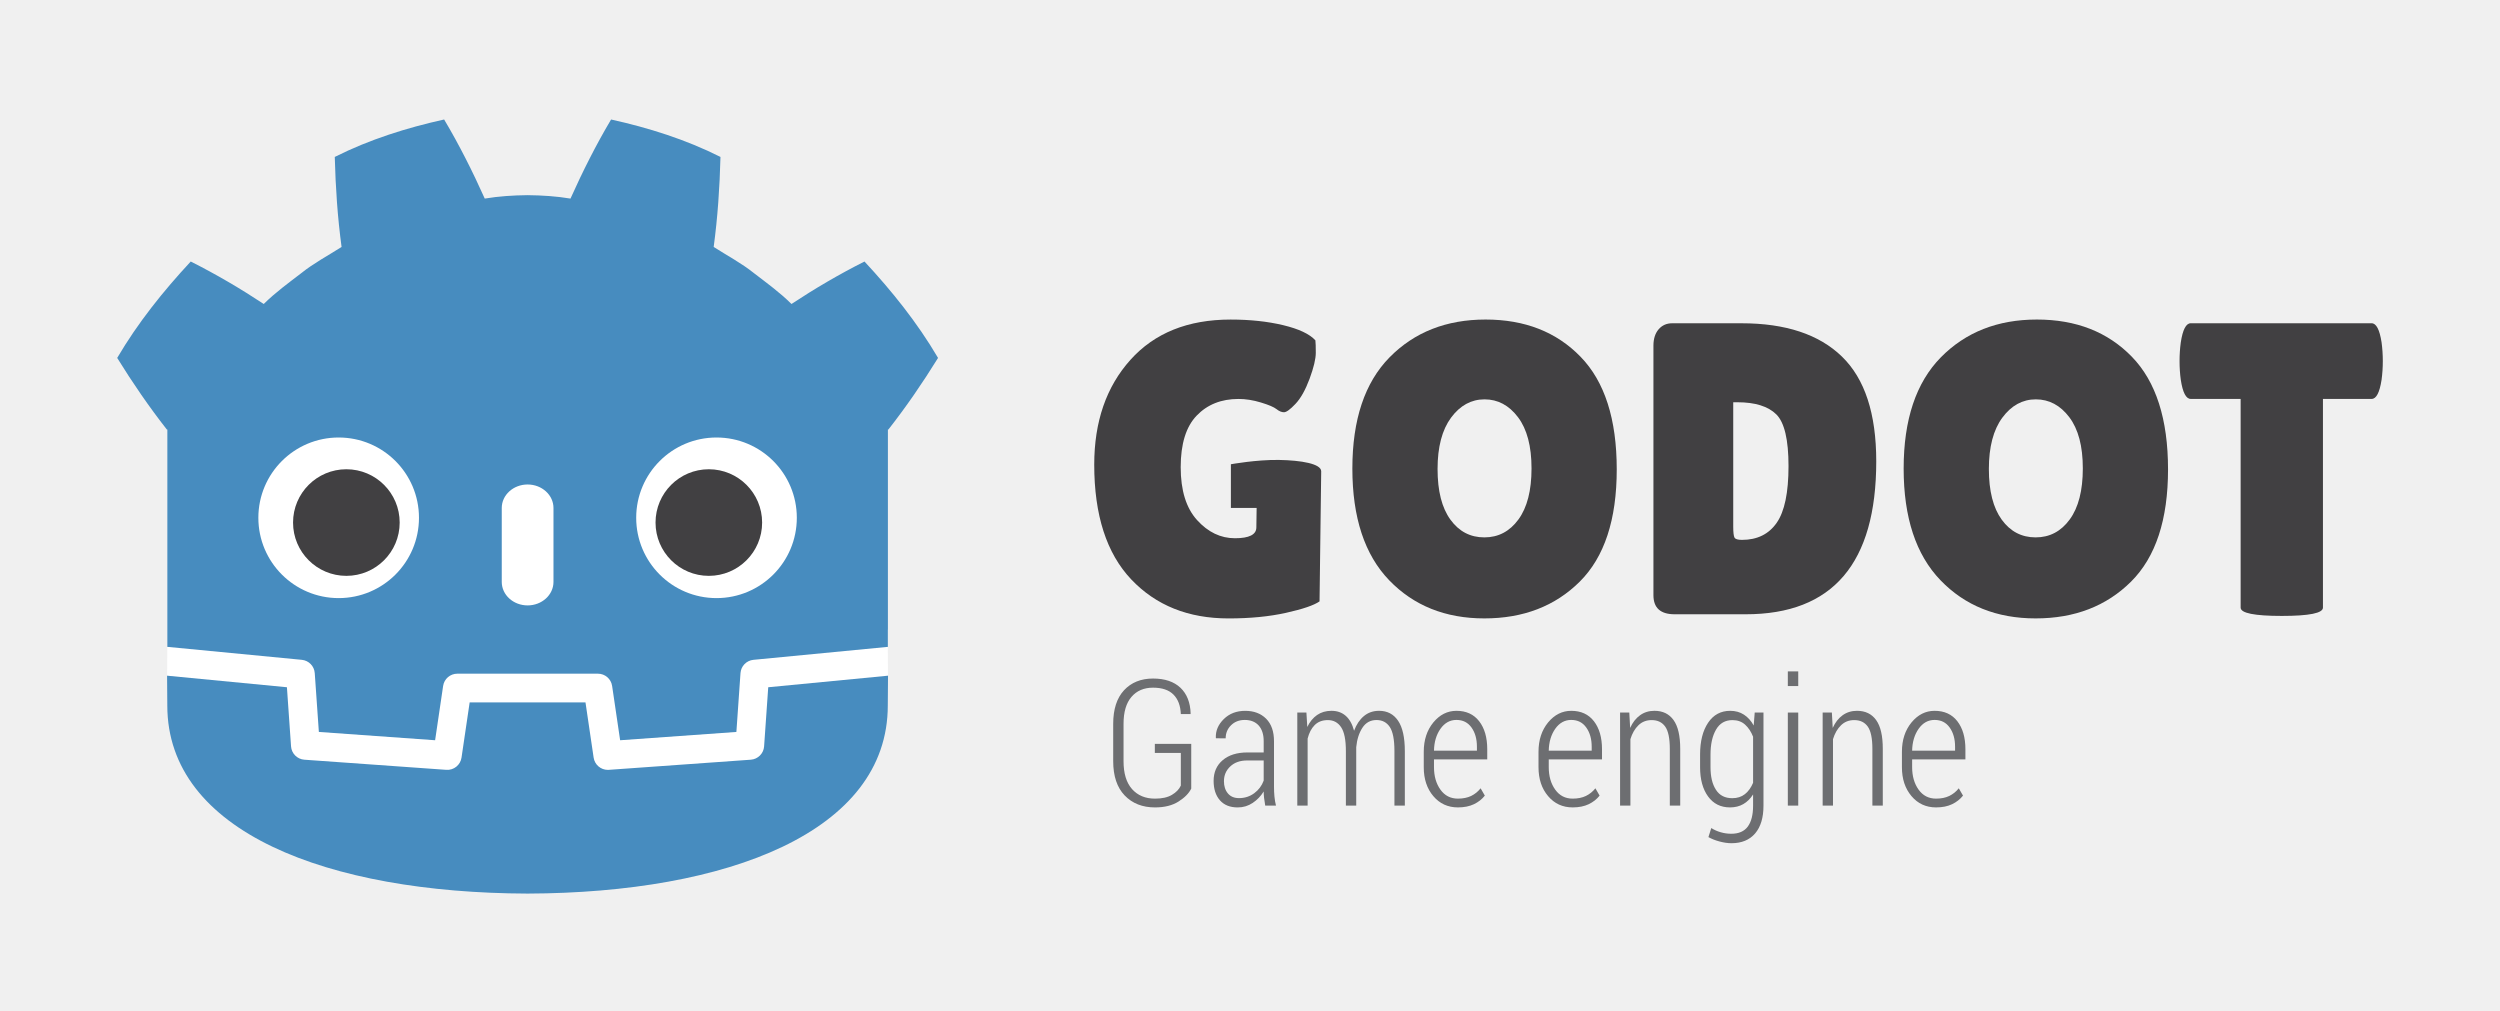
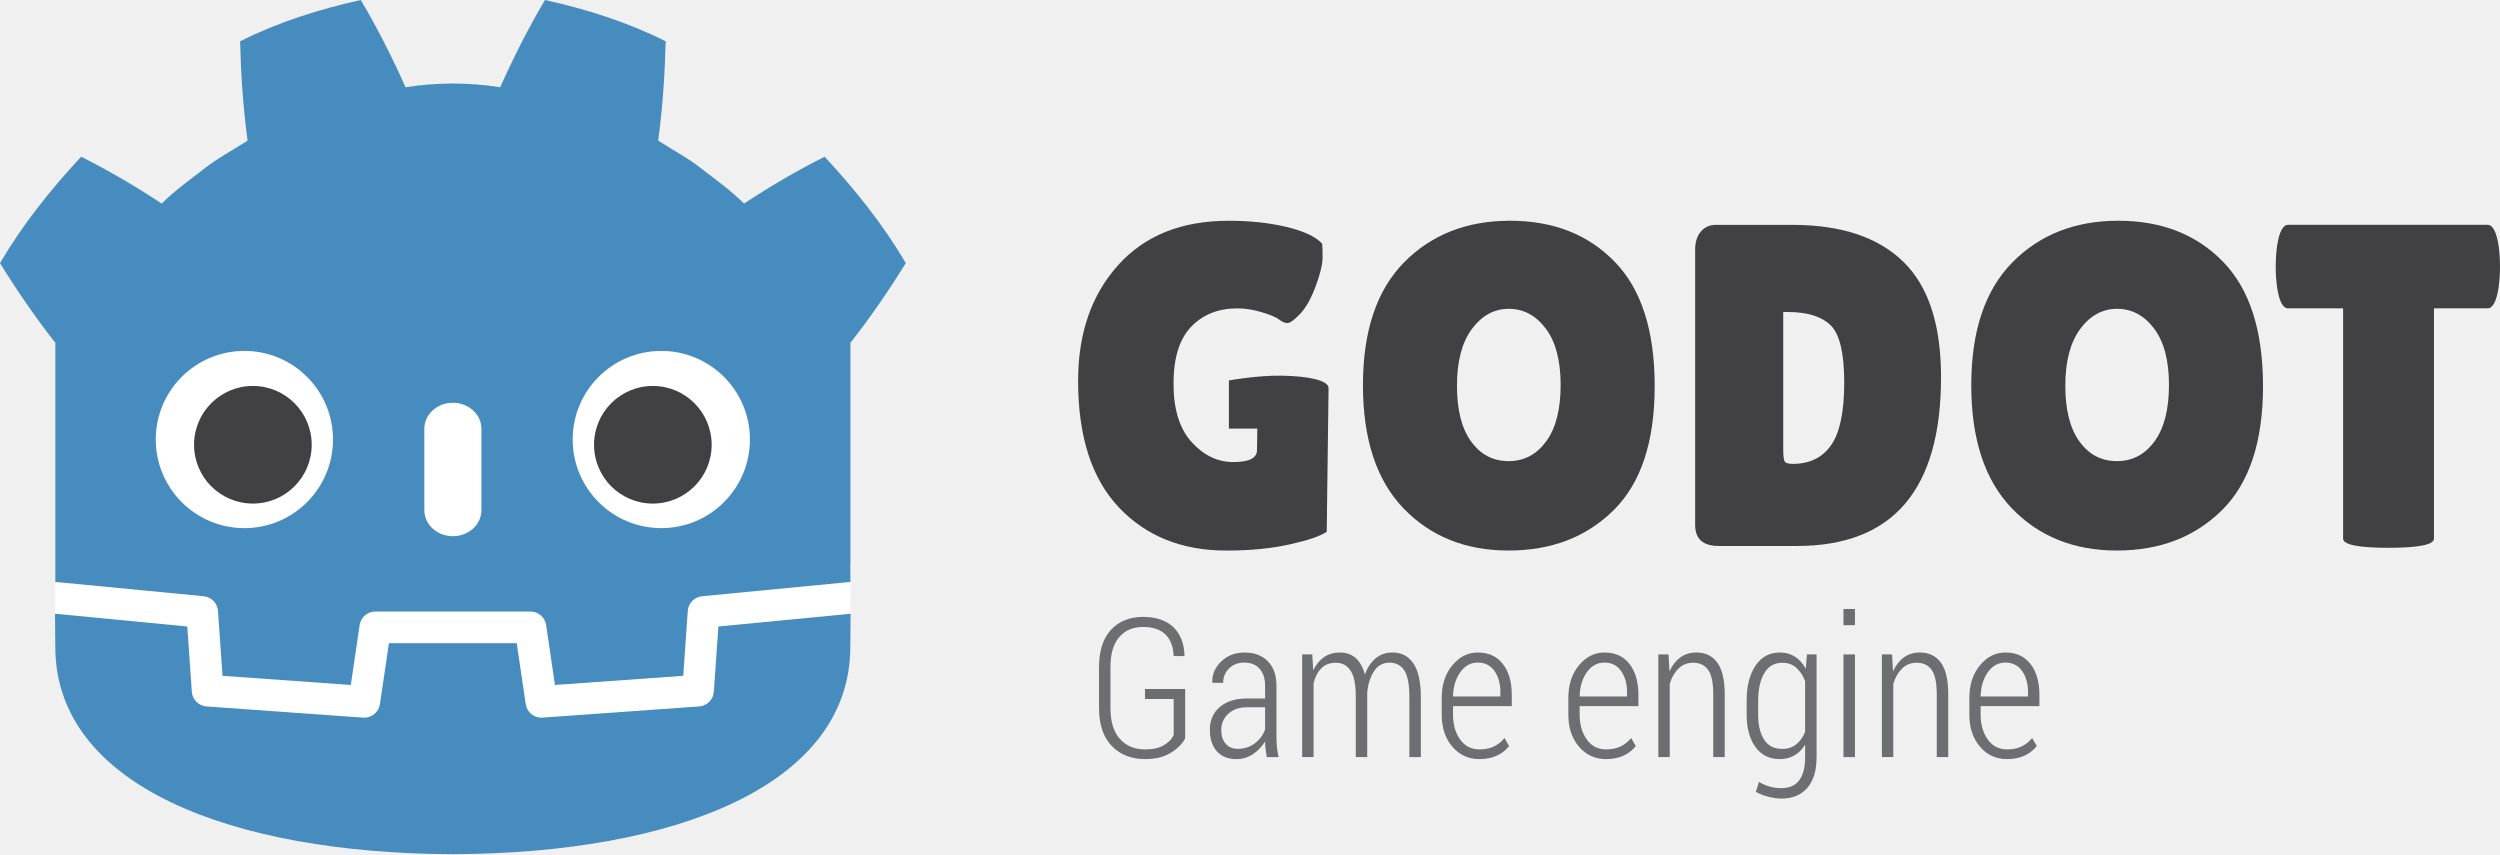
- <svg xmlns="http://www.w3.org/2000/svg" width="1024" height="414" version="1.1" viewBox="0 0 960 388.12" xml:space="preserve">
-   <defs>
+ <svg xmlns="http://www.w3.org/2000/svg" id="svg107" xml:space="preserve" viewBox="0 0 869.995 297.249" version="1.1" height="317.07" width="927.995">
+   <defs id="defs7">
    <clipPath id="clipPath16">
-       <path d="M 0,595.276 H 841.89 V 0 H 0 Z" />
+       <path id="path4" d="M 0,595.276 H 841.89 V 0 H 0 Z" />
    </clipPath>
  </defs>
-   <g transform="matrix(1.25 0 0 -1.25 -94.25 597.5)">
-     <g clip-path="url(#clipPath16)">
-       <g stroke-width=".884">
-         <g transform="matrix(1.1311 0 0 1.1311 531.45 355.32)">
-           <path d="m0 0c-3.611 0-6.636-1.659-9.09-4.967-2.441-3.311-3.668-7.958-3.668-13.938 0-5.993 1.166-10.581 3.503-13.778 2.333-3.207 5.398-4.804 9.2-4.804 3.8 0 6.887 1.617 9.258 4.862 2.371 3.233 3.559 7.861 3.559 13.886 0 6.02-1.227 10.654-3.673 13.89-2.443 3.232-5.473 4.849-9.089 4.849m-0.055-59.493c-10.573 0-19.195 3.46-25.859 10.379-6.655 6.925-9.984 17.03-9.984 30.314 0 13.292 3.367 23.356 10.101 30.209 6.736 6.844 15.431 10.269 26.082 10.269 10.649 0 19.251-3.363 25.794-10.109 6.555-6.733 9.827-16.94 9.827-30.591 0-13.661-3.348-23.822-10.05-30.49-6.702-6.654-15.333-9.981-25.911-9.981" fill="#414042" />
+   <g id="g105" transform="matrix(1.25,0,0,-1.25,-139.2541,551.6153)">
+     <g id="g103" clip-path="url(#clipPath16)">
+       <g id="g57" stroke-width="0.884">
+         <g id="g11" transform="matrix(1.1311,0,0,1.1311,531.45,355.32)">
+           <path id="path9" fill="#414042" d="m 0,0 c -3.611,0 -6.636,-1.659 -9.09,-4.967 -2.441,-3.311 -3.668,-7.958 -3.668,-13.938 0,-5.993 1.166,-10.581 3.503,-13.778 2.333,-3.207 5.398,-4.804 9.2,-4.804 3.8,0 6.887,1.617 9.258,4.862 2.371,3.233 3.559,7.861 3.559,13.886 0,6.02 -1.227,10.654 -3.673,13.89 C 6.646,-1.617 3.616,0 0,0 m -0.055,-59.493 c -10.573,0 -19.195,3.46 -25.859,10.379 -6.655,6.925 -9.984,17.03 -9.984,30.314 0,13.292 3.367,23.356 10.101,30.209 6.736,6.844 15.431,10.269 26.082,10.269 10.649,0 19.251,-3.363 25.794,-10.109 6.555,-6.733 9.827,-16.94 9.827,-30.591 0,-13.661 -3.348,-23.822 -10.05,-30.49 -6.702,-6.654 -15.333,-9.981 -25.911,-9.981" />
        </g>
-         <g transform="matrix(1.1311 0 0 1.1311 607.85 354.43)">
-           <path d="m0 0v-33.768c0-1.577 0.116-2.571 0.342-2.988 0.224-0.415 0.903-0.623 2.029-0.623 4.144 0 7.283 1.548 9.429 4.634 2.151 3.083 3.215 8.216 3.215 15.405 0 7.192-1.113 11.878-3.325 14.055-2.223 2.183-5.744 3.285-10.561 3.285zm-21.675-52.392v67.735c0 1.883 0.468 3.369 1.413 4.471 0.939 1.085 2.161 1.636 3.671 1.636h18.854c11.965 0 21.053-3.018 27.257-9.04 6.215-6.02 9.322-15.499 9.322-28.447 0-27.7-11.821-41.547-35.456-41.547h-19.302c-3.836 0-5.759 1.727-5.759 5.192" fill="#414042" />
+         <g id="g15" transform="matrix(1.1311,0,0,1.1311,607.85,354.43)">
+           <path id="path13" fill="#414042" d="m 0,0 v -33.768 c 0,-1.577 0.116,-2.571 0.342,-2.988 0.224,-0.415 0.903,-0.623 2.029,-0.623 4.144,0 7.283,1.548 9.429,4.634 2.151,3.083 3.215,8.216 3.215,15.405 0,7.192 -1.113,11.878 -3.325,14.055 C 9.467,-1.102 5.946,0 1.129,0 Z m -21.675,-52.392 v 67.735 c 0,1.883 0.468,3.369 1.413,4.471 0.939,1.085 2.161,1.636 3.671,1.636 H 2.263 c 11.965,0 21.053,-3.018 27.257,-9.04 6.215,-6.02 9.322,-15.499 9.322,-28.447 0,-27.7 -11.821,-41.547 -35.456,-41.547 h -19.302 c -3.836,0 -5.759,1.727 -5.759,5.192" />
        </g>
-         <g transform="matrix(1.1311 0 0 1.1311 700.81 355.32)">
-           <path d="m0 0c-3.612 0-6.645-1.659-9.095-4.967-2.44-3.311-3.662-7.958-3.662-13.938 0-5.993 1.169-10.581 3.499-13.778 2.33-3.207 5.398-4.804 9.2-4.804 3.801 0 6.89 1.617 9.258 4.862 2.372 3.233 3.56 7.861 3.56 13.886 0 6.02-1.225 10.654-3.671 13.89-2.447 3.232-5.473 4.849-9.089 4.849m-0.058-59.493c-10.577 0-19.193 3.46-25.851 10.379-6.663 6.925-9.993 17.03-9.993 30.314 0 13.292 3.367 23.356 10.1 30.209 6.741 6.844 15.431 10.269 26.086 10.269 10.651 0 19.246-3.363 25.797-10.109 6.55-6.733 9.822-16.94 9.822-30.591 0-13.661-3.349-23.822-10.05-30.49-6.699-6.654-15.338-9.981-25.911-9.981" fill="#414042" />
+         <g id="g19" transform="matrix(1.1311,0,0,1.1311,700.81,355.32)">
+           <path id="path17" fill="#414042" d="m 0,0 c -3.612,0 -6.645,-1.659 -9.095,-4.967 -2.44,-3.311 -3.662,-7.958 -3.662,-13.938 0,-5.993 1.169,-10.581 3.499,-13.778 2.33,-3.207 5.398,-4.804 9.2,-4.804 3.801,0 6.89,1.617 9.258,4.862 2.372,3.233 3.56,7.861 3.56,13.886 0,6.02 -1.225,10.654 -3.671,13.89 C 6.642,-1.617 3.616,0 0,0 m -0.058,-59.493 c -10.577,0 -19.193,3.46 -25.851,10.379 -6.663,6.925 -9.993,17.03 -9.993,30.314 0,13.292 3.367,23.356 10.1,30.209 6.741,6.844 15.431,10.269 26.086,10.269 10.651,0 19.246,-3.363 25.797,-10.109 6.55,-6.733 9.822,-16.94 9.822,-30.591 0,-13.661 -3.349,-23.822 -10.05,-30.49 -6.699,-6.654 -15.338,-9.981 -25.911,-9.981" />
        </g>
-         <g transform="matrix(1.1311 0 0 1.1311 789.01 291.34)">
-           <path d="m0 0c0-1.496-3.721-2.255-11.176-2.255-7.448 0-11.18 0.759-11.18 2.255v56.681h-13.545c-1.281 0-2.185 1.727-2.71 5.198-0.226 1.652-0.334 3.343-0.334 5.077 0 1.724 0.108 3.422 0.334 5.077 0.525 3.462 1.429 5.202 2.71 5.202h49.112c1.279 0 2.179-1.74 2.712-5.202 0.221-1.655 0.335-3.353 0.335-5.077 0-1.734-0.114-3.425-0.335-5.077-0.533-3.471-1.433-5.198-2.712-5.198h-13.211z" fill="#414042" />
+         <g id="g23" transform="matrix(1.1311,0,0,1.1311,789.01,291.34)">
+           <path id="path21" fill="#414042" d="m 0,0 c 0,-1.496 -3.721,-2.255 -11.176,-2.255 -7.448,0 -11.18,0.759 -11.18,2.255 v 56.681 h -13.545 c -1.281,0 -2.185,1.727 -2.71,5.198 -0.226,1.652 -0.334,3.343 -0.334,5.077 0,1.724 0.108,3.422 0.334,5.077 0.525,3.462 1.429,5.202 2.71,5.202 h 49.112 c 1.279,0 2.179,-1.74 2.712,-5.202 0.221,-1.655 0.335,-3.353 0.335,-5.077 0,-1.734 -0.114,-3.425 -0.335,-5.077 C 15.39,58.408 14.49,56.681 13.211,56.681 H 0 Z" />
        </g>
-         <g transform="matrix(1.1311 0 0 1.1311 468.27 336.71)">
-           <path d="m0 0c-6.078 0.094-13.034-1.173-13.034-1.173v-11.863h6.995l-0.078-5.288c0-1.959-1.942-2.943-5.815-2.943-3.878 0-7.303 1.642-10.274 4.917-2.978 3.279-4.459 8.072-4.459 14.388 0 6.329 1.447 10.995 4.345 14.006 2.892 3.008 6.683 4.517 11.346 4.517 1.959 0 3.987-0.316 6.096-0.961 2.11-0.639 3.519-1.238 4.238-1.799 0.713-0.577 1.391-0.85 2.032-0.85 0.638 0 1.671 0.746 3.1 2.255 1.431 1.505 2.713 3.786 3.844 6.827 1.126 3.057 1.69 5.4 1.69 7.062 0 1.649-0.036 2.786-0.109 3.386-1.581 1.73-4.499 3.102-8.755 4.122-4.248 1.017-9.011 1.522-14.28 1.522-11.594 0-20.66-3.65-27.207-10.95-6.552-7.303-9.822-16.783-9.822-28.452 0-13.701 3.347-24.087 10.041-31.162 6.706-7.074 15.51-10.607 26.425-10.607 5.87 0 11.08 0.505 15.632 1.522 4.557 1.013 7.586 2.053 9.093 3.105l0.452 35.33c0 2.053-5.418 2.985-11.496 3.089" fill="#414042" />
+         <g id="g27" transform="matrix(1.1311,0,0,1.1311,468.27,336.71)">
+           <path id="path25" fill="#414042" d="m 0,0 c -6.078,0.094 -13.034,-1.173 -13.034,-1.173 v -11.863 h 6.995 l -0.078,-5.288 c 0,-1.959 -1.942,-2.943 -5.815,-2.943 -3.878,0 -7.303,1.642 -10.274,4.917 -2.978,3.279 -4.459,8.072 -4.459,14.388 0,6.329 1.447,10.995 4.345,14.006 2.892,3.008 6.683,4.517 11.346,4.517 1.959,0 3.987,-0.316 6.096,-0.961 2.11,-0.639 3.519,-1.238 4.238,-1.799 0.713,-0.577 1.391,-0.85 2.032,-0.85 0.638,0 1.671,0.746 3.1,2.255 1.431,1.505 2.713,3.786 3.844,6.827 1.126,3.057 1.69,5.4 1.69,7.062 0,1.649 -0.036,2.786 -0.109,3.386 -1.581,1.73 -4.499,3.102 -8.755,4.122 -4.248,1.017 -9.011,1.522 -14.28,1.522 -11.594,0 -20.66,-3.65 -27.207,-10.95 -6.552,-7.303 -9.822,-16.783 -9.822,-28.452 0,-13.701 3.347,-24.087 10.041,-31.162 6.706,-7.074 15.51,-10.607 26.425,-10.607 5.87,0 11.08,0.505 15.632,1.522 4.557,1.013 7.586,2.053 9.093,3.105 l 0.452,35.33 C 11.496,-1.036 6.078,-0.104 0,0" />
        </g>
-         <g transform="matrix(1.1311 0 0 1.1311 441.35 235.75)">
-           <path d="m0 0c-0.624-1.28-1.771-2.454-3.449-3.516-1.676-1.069-3.805-1.6-6.391-1.6-3.412 0-6.156 1.075-8.24 3.249-2.076 2.157-3.116 5.266-3.116 9.323v10.116c0 3.969 0.98 7.013 2.946 9.138 1.962 2.108 4.59 3.177 7.872 3.177 3.208 0 5.695-0.844 7.455-2.513 1.755-1.675 2.677-4.015 2.757-7.003l-0.044-0.133h-2.619c-0.094 2.29-0.759 4.057-2.01 5.305-1.244 1.238-3.095 1.864-5.539 1.864-2.473 0-4.432-0.837-5.866-2.516-1.43-1.675-2.143-4.103-2.143-7.293v-10.174c0-3.308 0.771-5.83 2.311-7.567 1.54-1.724 3.616-2.588 6.236-2.588 1.913 0 3.451 0.339 4.602 1.033 1.155 0.684 1.956 1.519 2.409 2.51v8.861h-7.06v2.463h9.889z" fill="#6d6e71" />
+         <g id="g31" transform="matrix(1.1311,0,0,1.1311,441.35,235.75)">
+           <path id="path29" fill="#6d6e71" d="m 0,0 c -0.624,-1.28 -1.771,-2.454 -3.449,-3.516 -1.676,-1.069 -3.805,-1.6 -6.391,-1.6 -3.412,0 -6.156,1.075 -8.24,3.249 -2.076,2.157 -3.116,5.266 -3.116,9.323 v 10.116 c 0,3.969 0.98,7.013 2.946,9.138 1.962,2.108 4.59,3.177 7.872,3.177 3.208,0 5.695,-0.844 7.455,-2.513 1.755,-1.675 2.677,-4.015 2.757,-7.003 L -0.21,20.238 h -2.619 c -0.094,2.29 -0.759,4.057 -2.01,5.305 -1.244,1.238 -3.095,1.864 -5.539,1.864 -2.473,0 -4.432,-0.837 -5.866,-2.516 -1.43,-1.675 -2.143,-4.103 -2.143,-7.293 V 7.424 c 0,-3.308 0.771,-5.83 2.311,-7.567 1.54,-1.724 3.616,-2.588 6.236,-2.588 1.913,0 3.451,0.339 4.602,1.033 1.155,0.684 1.956,1.519 2.409,2.51 v 8.861 h -7.06 v 2.463 H 0 Z" />
        </g>
-         <g transform="matrix(1.1311 0 0 1.1311 456.02 232.82)">
-           <path d="m0 0c1.553 0 2.936 0.44 4.144 1.336 1.21 0.9 2.058 2.037 2.561 3.422v5.468h-4.492c-1.91 0-3.44-0.541-4.585-1.623-1.148-1.075-1.716-2.418-1.716-4.015 0-1.349 0.355-2.457 1.074-3.311 0.718-0.857 1.722-1.277 3.014-1.277m7.124-2.04c-0.14 0.876-0.249 1.587-0.318 2.144-0.067 0.567-0.101 1.131-0.101 1.704-0.767-1.254-1.757-2.294-2.98-3.109-1.221-0.821-2.579-1.228-4.075-1.228-2.092 0-3.701 0.648-4.84 1.946-1.132 1.303-1.704 3.059-1.704 5.276 0 2.343 0.823 4.223 2.473 5.618 1.649 1.395 3.89 2.092 6.709 2.092h4.417v3.106c0 1.786-0.456 3.193-1.351 4.21-0.914 1.004-2.17 1.512-3.791 1.512-1.508 0-2.752-0.479-3.728-1.45-0.973-0.965-1.456-2.144-1.456-3.549l-2.623 0.023-0.046 0.137c-0.074 1.906 0.647 3.591 2.168 5.084 1.515 1.489 3.459 2.229 5.825 2.229 2.338 0 4.22-0.711 5.657-2.128 1.429-1.431 2.146-3.471 2.146-6.124v-12.396c0-0.903 0.042-1.78 0.121-2.617 0.081-0.848 0.212-1.665 0.417-2.48z" fill="#6d6e71" />
+         <g id="g35" transform="matrix(1.1311,0,0,1.1311,456.02,232.82)">
+           <path id="path33" fill="#6d6e71" d="m 0,0 c 1.553,0 2.936,0.44 4.144,1.336 1.21,0.9 2.058,2.037 2.561,3.422 v 5.468 H 2.213 c -1.91,0 -3.44,-0.541 -4.585,-1.623 C -3.52,7.528 -4.088,6.185 -4.088,4.588 -4.088,3.239 -3.733,2.131 -3.014,1.277 -2.296,0.42 -1.292,0 0,0 M 7.124,-2.04 C 6.984,-1.164 6.875,-0.453 6.806,0.104 6.739,0.671 6.705,1.235 6.705,1.808 5.938,0.554 4.948,-0.486 3.725,-1.301 2.504,-2.122 1.146,-2.529 -0.35,-2.529 c -2.092,0 -3.701,0.648 -4.84,1.946 -1.132,1.303 -1.704,3.059 -1.704,5.276 0,2.343 0.823,4.223 2.473,5.618 1.649,1.395 3.89,2.092 6.709,2.092 h 4.417 v 3.106 c 0,1.786 -0.456,3.193 -1.351,4.21 -0.914,1.004 -2.17,1.512 -3.791,1.512 -1.508,0 -2.752,-0.479 -3.728,-1.45 -0.973,-0.965 -1.456,-2.144 -1.456,-3.549 l -2.623,0.023 -0.046,0.137 c -0.074,1.906 0.647,3.591 2.168,5.084 1.515,1.489 3.459,2.229 5.825,2.229 2.338,0 4.22,-0.711 5.657,-2.128 1.429,-1.431 2.146,-3.471 2.146,-6.124 V 3.057 c 0,-0.903 0.042,-1.78 0.121,-2.617 0.081,-0.848 0.212,-1.665 0.417,-2.48 z" />
        </g>
-         <g transform="matrix(1.1311 0 0 1.1311 476.73 259.11)">
-           <path d="m0 0 0.24-3.923c0.664 1.404 1.554 2.486 2.657 3.255 1.107 0.759 2.41 1.138 3.906 1.138 1.527 0 2.814-0.444 3.852-1.343 1.039-0.896 1.805-2.252 2.292-4.074 0.623 1.682 1.505 3.011 2.65 3.973 1.145 0.964 2.534 1.444 4.143 1.444 2.217 0 3.937-0.897 5.156-2.692 1.224-1.799 1.834-4.559 1.834-8.288v-14.765h-2.823v14.814c0 3.1-0.429 5.283-1.263 6.538-0.839 1.257-2.042 1.89-3.598 1.89-1.637 0-2.915-0.691-3.834-2.096-0.914-1.405-1.478-3.161-1.683-5.282v-15.864h-2.809v14.798c0 3.027-0.424 5.194-1.292 6.488-0.864 1.294-2.066 1.936-3.609 1.936-1.475 0-2.668-0.45-3.562-1.342-0.9-0.897-1.54-2.125-1.928-3.683v-18.197h-2.806v25.275z" fill="#6d6e71" />
+         <g id="g39" transform="matrix(1.1311,0,0,1.1311,476.73,259.11)">
+           <path id="path37" fill="#6d6e71" d="m 0,0 0.24,-3.923 c 0.664,1.404 1.554,2.486 2.657,3.255 1.107,0.759 2.41,1.138 3.906,1.138 1.527,0 2.814,-0.444 3.852,-1.343 1.039,-0.896 1.805,-2.252 2.292,-4.074 0.623,1.682 1.505,3.011 2.65,3.973 1.145,0.964 2.534,1.444 4.143,1.444 2.217,0 3.937,-0.897 5.156,-2.692 1.224,-1.799 1.834,-4.559 1.834,-8.288 v -14.765 h -2.823 v 14.814 c 0,3.1 -0.429,5.283 -1.263,6.538 -0.839,1.257 -2.042,1.89 -3.598,1.89 -1.637,0 -2.915,-0.691 -3.834,-2.096 -0.914,-1.405 -1.478,-3.161 -1.683,-5.282 V -25.275 H 10.72 v 14.798 c 0,3.027 -0.424,5.194 -1.292,6.488 -0.864,1.294 -2.066,1.936 -3.609,1.936 -1.475,0 -2.668,-0.45 -3.562,-1.342 -0.9,-0.897 -1.54,-2.125 -1.928,-3.683 V -25.275 H -2.477 V 0 Z" />
        </g>
-         <g transform="matrix(1.1311 0 0 1.1311 522.82 256.84)">
-           <path d="m0 0c-1.758 0-3.202-0.802-4.334-2.402-1.133-1.606-1.718-3.585-1.765-5.944h11.66v1.082c0 2.086-0.489 3.823-1.469 5.201-0.986 1.379-2.347 2.063-4.092 2.063m0.397-23.76c-2.725 0-4.954 1.026-6.685 3.073-1.726 2.043-2.591 4.657-2.591 7.841v4.197c0 3.19 0.867 5.85 2.602 7.965 1.739 2.105 3.828 3.158 6.277 3.158 2.648 0 4.699-0.939 6.164-2.823 1.468-1.887 2.201-4.422 2.201-7.603v-2.773h-14.464v-2.102c0-2.447 0.586-4.484 1.752-6.11 1.168-1.63 2.755-2.438 4.744-2.438 1.382 0 2.585 0.244 3.588 0.724 1.003 0.491 1.863 1.179 2.578 2.082l1.149-1.988c-0.763-0.968-1.752-1.75-2.959-2.33-1.204-0.577-2.659-0.873-4.356-0.873" fill="#6d6e71" />
+         <g id="g43" transform="matrix(1.1311,0,0,1.1311,522.82,256.84)">
+           <path id="path41" fill="#6d6e71" d="m 0,0 c -1.758,0 -3.202,-0.802 -4.334,-2.402 -1.133,-1.606 -1.718,-3.585 -1.765,-5.944 h 11.66 v 1.082 c 0,2.086 -0.489,3.823 -1.469,5.201 C 3.106,-0.684 1.745,0 0,0 m 0.397,-23.76 c -2.725,0 -4.954,1.026 -6.685,3.073 -1.726,2.043 -2.591,4.657 -2.591,7.841 v 4.197 c 0,3.19 0.867,5.85 2.602,7.965 1.739,2.105 3.828,3.158 6.277,3.158 2.648,0 4.699,-0.939 6.164,-2.823 1.468,-1.887 2.201,-4.422 2.201,-7.603 v -2.773 H -6.099 v -2.102 c 0,-2.447 0.586,-4.484 1.752,-6.11 1.168,-1.63 2.755,-2.438 4.744,-2.438 1.382,0 2.585,0.244 3.588,0.724 1.003,0.491 1.863,1.179 2.578,2.082 l 1.149,-1.988 C 6.949,-21.525 5.96,-22.307 4.753,-22.887 3.549,-23.464 2.094,-23.76 0.397,-23.76" />
        </g>
-         <g transform="matrix(1.1311 0 0 1.1311 558.08 256.84)">
-           <path d="m0 0c-1.763 0-3.21-0.802-4.341-2.402-1.126-1.606-1.712-3.585-1.763-5.944h11.663v1.082c0 2.086-0.488 3.823-1.474 5.201-0.981 1.379-2.341 2.063-4.085 2.063m0.394-23.76c-2.726 0-4.951 1.026-6.679 3.073-1.733 2.043-2.6 4.657-2.6 7.841v4.197c0 3.19 0.871 5.85 2.602 7.965 1.744 2.105 3.834 3.158 6.283 3.158 2.643 0 4.703-0.939 6.164-2.823 1.463-1.887 2.197-4.422 2.197-7.603v-2.773h-14.465v-2.102c0-2.447 0.587-4.484 1.76-6.11 1.162-1.63 2.742-2.438 4.738-2.438 1.387 0 2.585 0.244 3.585 0.724 1.007 0.491 1.866 1.179 2.589 2.082l1.141-1.988c-0.764-0.968-1.75-1.75-2.959-2.33-1.204-0.577-2.658-0.873-4.356-0.873" fill="#6d6e71" />
+         <g id="g47" transform="matrix(1.1311,0,0,1.1311,558.08,256.84)">
+           <path id="path45" fill="#6d6e71" d="M 0,0 C -1.763,0 -3.21,-0.802 -4.341,-2.402 -5.467,-4.008 -6.053,-5.987 -6.104,-8.346 H 5.559 v 1.082 c 0,2.086 -0.488,3.823 -1.474,5.201 C 3.104,-0.684 1.744,0 0,0 m 0.394,-23.76 c -2.726,0 -4.951,1.026 -6.679,3.073 -1.733,2.043 -2.6,4.657 -2.6,7.841 v 4.197 c 0,3.19 0.871,5.85 2.602,7.965 1.744,2.105 3.834,3.158 6.283,3.158 2.643,0 4.703,-0.939 6.164,-2.823 1.463,-1.887 2.197,-4.422 2.197,-7.603 v -2.773 H -6.104 v -2.102 c 0,-2.447 0.587,-4.484 1.76,-6.11 1.162,-1.63 2.742,-2.438 4.738,-2.438 1.387,0 2.585,0.244 3.585,0.724 1.007,0.491 1.866,1.179 2.589,2.082 l 1.141,-1.988 c -0.764,-0.968 -1.75,-1.75 -2.959,-2.33 -1.204,-0.577 -2.658,-0.873 -4.356,-0.873" />
        </g>
-         <g transform="matrix(1.1311 0 0 1.1311 575.92 259.11)">
-           <path d="m0 0 0.23-4.178c0.674 1.483 1.564 2.634 2.682 3.435 1.108 0.805 2.413 1.213 3.914 1.213 2.258 0 3.988-0.835 5.189-2.513 1.214-1.675 1.815-4.279 1.815-7.812v-15.42h-2.825v15.394c0 2.888-0.423 4.905-1.264 6.075-0.836 1.17-2.065 1.753-3.665 1.753-1.435 0-2.638-0.466-3.603-1.414-0.969-0.939-1.691-2.19-2.172-3.767v-18.041h-2.805v25.275z" fill="#6d6e71" />
+         <g id="g51" transform="matrix(1.1311,0,0,1.1311,575.92,259.11)">
+           <path id="path49" fill="#6d6e71" d="m 0,0 0.23,-4.178 c 0.674,1.483 1.564,2.634 2.682,3.435 1.108,0.805 2.413,1.213 3.914,1.213 2.258,0 3.988,-0.835 5.189,-2.513 1.214,-1.675 1.815,-4.279 1.815,-7.812 v -15.42 h -2.825 v 15.394 c 0,2.888 -0.423,4.905 -1.264,6.075 -0.836,1.17 -2.065,1.753 -3.665,1.753 -1.435,0 -2.638,-0.466 -3.603,-1.414 C 1.504,-4.406 0.782,-5.657 0.301,-7.234 V -25.275 H -2.504 V 0 Z" />
        </g>
-         <g transform="matrix(1.1311 0 0 1.1311 600.87 242.31)">
-           <path d="m0 0c0-2.565 0.486-4.605 1.472-6.123 0.974-1.532 2.457-2.288 4.436-2.288 1.356 0 2.498 0.361 3.435 1.101 0.934 0.74 1.672 1.77 2.218 3.077v12.52c-0.525 1.346-1.246 2.434-2.157 3.272-0.91 0.824-2.062 1.238-3.448 1.238-1.975 0-3.468-0.86-4.46-2.587-0.999-1.73-1.496-3.986-1.496-6.756zm-2.833 3.454c0 3.582 0.723 6.459 2.177 8.627 1.442 2.157 3.448 3.239 6.004 3.239 1.419 0 2.664-0.346 3.728-1.04 1.066-0.681 1.947-1.678 2.654-2.946l0.274 3.516h2.381v-25.298c0-3.239-0.751-5.749-2.26-7.525-1.511-1.769-3.657-2.665-6.428-2.665-0.996 0-2.067 0.156-3.212 0.459-1.147 0.303-2.162 0.701-3.052 1.2l0.776 2.463c0.759-0.492 1.608-0.873 2.548-1.141 0.932-0.277 1.895-0.41 2.894-0.41 2.009 0 3.498 0.645 4.46 1.932 0.966 1.304 1.45 3.19 1.45 5.687v3.057c-0.717-1.138-1.597-2.011-2.64-2.614-1.039-0.606-2.253-0.909-3.622-0.909-2.539 0-4.53 0.994-5.968 2.982-1.441 1.984-2.164 4.631-2.164 7.932z" fill="#6d6e71" />
+         <g id="g55" transform="matrix(1.1311,0,0,1.1311,600.87,242.31)">
+           <path id="path53" fill="#6d6e71" d="m 0,0 c 0,-2.565 0.486,-4.605 1.472,-6.123 0.974,-1.532 2.457,-2.288 4.436,-2.288 1.356,0 2.498,0.361 3.435,1.101 0.934,0.74 1.672,1.77 2.218,3.077 v 12.52 c -0.525,1.346 -1.246,2.434 -2.157,3.272 -0.91,0.824 -2.062,1.238 -3.448,1.238 -1.975,0 -3.468,-0.86 -4.46,-2.587 C 0.497,8.48 0,6.224 0,3.454 Z m -2.833,3.454 c 0,3.582 0.723,6.459 2.177,8.627 1.442,2.157 3.448,3.239 6.004,3.239 1.419,0 2.664,-0.346 3.728,-1.04 1.066,-0.681 1.947,-1.678 2.654,-2.946 l 0.274,3.516 h 2.381 v -25.298 c 0,-3.239 -0.751,-5.749 -2.26,-7.525 -1.511,-1.769 -3.657,-2.665 -6.428,-2.665 -0.996,0 -2.067,0.156 -3.212,0.459 -1.147,0.303 -2.162,0.701 -3.052,1.2 l 0.776,2.463 c 0.759,-0.492 1.608,-0.873 2.548,-1.141 0.932,-0.277 1.895,-0.41 2.894,-0.41 2.009,0 3.498,0.645 4.46,1.932 0.966,1.304 1.45,3.19 1.45,5.687 v 3.057 c -0.717,-1.138 -1.597,-2.011 -2.64,-2.614 -1.039,-0.606 -2.253,-0.909 -3.622,-0.909 -2.539,0 -4.53,0.994 -5.968,2.982 C -2.11,-5.948 -2.833,-3.301 -2.833,0 Z" />
        </g>
      </g>
-       <path d="m627.82 230.52h-3.201v28.587h3.201zm0 36.726h-3.201v4.504h3.201z" fill="#6d6e71" />
-       <g stroke-width=".884">
-         <g transform="matrix(1.1311 0 0 1.1311 638.15 259.11)">
-           <path d="m0 0 0.23-4.178c0.676 1.483 1.562 2.634 2.678 3.435 1.115 0.805 2.422 1.213 3.916 1.213 2.258 0 3.995-0.835 5.199-2.513 1.211-1.675 1.807-4.279 1.807-7.812v-15.42h-2.825v15.394c0 2.888-0.422 4.905-1.261 6.075-0.843 1.17-2.063 1.753-3.668 1.753-1.434 0-2.635-0.466-3.599-1.414-0.967-0.939-1.692-2.19-2.171-3.767v-18.041h-2.809v25.275z" fill="#6d6e71" />
+       <path id="path59" fill="#6d6e71" d="m 627.82,230.52 h -3.201 v 28.587 h 3.201 z m 0,36.726 h -3.201 v 4.504 h 3.201 z" />
+       <g id="g101" stroke-width="0.884">
+         <g id="g63" transform="matrix(1.1311,0,0,1.1311,638.15,259.11)">
+           <path id="path61" fill="#6d6e71" d="m 0,0 0.23,-4.178 c 0.676,1.483 1.562,2.634 2.678,3.435 1.115,0.805 2.422,1.213 3.916,1.213 2.258,0 3.995,-0.835 5.199,-2.513 1.211,-1.675 1.807,-4.279 1.807,-7.812 v -15.42 h -2.825 v 15.394 c 0,2.888 -0.422,4.905 -1.261,6.075 -0.843,1.17 -2.063,1.753 -3.668,1.753 -1.434,0 -2.635,-0.466 -3.599,-1.414 C 1.51,-4.406 0.785,-5.657 0.306,-7.234 V -25.275 H -2.503 V 0 Z" />
        </g>
-         <g transform="matrix(1.1311 0 0 1.1311 669.71 256.84)">
-           <path d="m0 0c-1.763 0-3.208-0.802-4.334-2.402-1.129-1.606-1.718-3.585-1.768-5.944h11.662v1.082c0 2.086-0.486 3.823-1.47 5.201-0.981 1.379-2.343 2.063-4.09 2.063m0.401-23.76c-2.733 0-4.958 1.026-6.681 3.073-1.73 2.043-2.595 4.657-2.595 7.841v4.197c0 3.19 0.865 5.85 2.6 7.965 1.739 2.105 3.831 3.158 6.275 3.158 2.646 0 4.706-0.939 6.172-2.823 1.462-1.887 2.195-4.422 2.195-7.603v-2.773h-14.469v-2.102c0-2.447 0.59-4.484 1.757-6.11 1.166-1.63 2.748-2.438 4.746-2.438 1.382 0 2.579 0.244 3.578 0.724 1.012 0.491 1.869 1.179 2.591 2.082l1.147-1.988c-0.769-0.968-1.755-1.75-2.962-2.33-1.203-0.577-2.658-0.873-4.354-0.873" fill="#6d6e71" />
+         <g id="g67" transform="matrix(1.1311,0,0,1.1311,669.71,256.84)">
+           <path id="path65" fill="#6d6e71" d="M 0,0 C -1.763,0 -3.208,-0.802 -4.334,-2.402 -5.463,-4.008 -6.052,-5.987 -6.102,-8.346 H 5.56 v 1.082 c 0,2.086 -0.486,3.823 -1.47,5.201 C 3.109,-0.684 1.747,0 0,0 m 0.401,-23.76 c -2.733,0 -4.958,1.026 -6.681,3.073 -1.73,2.043 -2.595,4.657 -2.595,7.841 v 4.197 c 0,3.19 0.865,5.85 2.6,7.965 1.739,2.105 3.831,3.158 6.275,3.158 2.646,0 4.706,-0.939 6.172,-2.823 1.462,-1.887 2.195,-4.422 2.195,-7.603 v -2.773 H -6.102 v -2.102 c 0,-2.447 0.59,-4.484 1.757,-6.11 1.166,-1.63 2.748,-2.438 4.746,-2.438 1.382,0 2.579,0.244 3.578,0.724 1.012,0.491 1.869,1.179 2.591,2.082 l 1.147,-1.988 c -0.769,-0.968 -1.755,-1.75 -2.962,-2.33 -1.203,-0.577 -2.658,-0.873 -4.354,-0.873" />
        </g>
-         <g transform="matrix(1.1311 0 0 1.1311 348.13 279.27)">
-           <path d="m0 0s-0.325 1.994-0.515 1.976l-36.182-3.491c-2.879-0.278-5.115-2.574-5.317-5.459l-0.994-14.247-27.992-1.997-1.904 12.912c-0.424 2.872-2.932 5.037-5.835 5.037h-38.188c-2.902 0-5.41-2.165-5.834-5.037l-1.905-12.912-27.992 1.997-0.994 14.247c-0.202 2.886-2.438 5.182-5.317 5.46l-36.2 3.49c-0.187 0.018-0.324-1.978-0.511-1.978l-0.049-7.83 30.658-4.944 1.004-14.374c0.203-2.91 2.551-5.263 5.463-5.472l38.551-2.75c0.146-0.01 0.29-0.016 0.434-0.016 2.897 0 5.401 2.166 5.825 5.038l1.959 13.286h28.005l1.959-13.286c0.423-2.871 2.93-5.037 5.831-5.037 0.142 0 0.284 5e-3 0.423 0.015l38.556 2.75c2.911 0.209 5.26 2.562 5.463 5.472l1.003 14.374 30.645 4.966z" fill="#fff" />
+         <g id="g71" transform="matrix(1.1311,0,0,1.1311,348.13,279.27)">
+           <path id="path69" fill="#ffffff" d="m 0,0 c 0,0 -0.325,1.994 -0.515,1.976 l -36.182,-3.491 c -2.879,-0.278 -5.115,-2.574 -5.317,-5.459 l -0.994,-14.247 -27.992,-1.997 -1.904,12.912 c -0.424,2.872 -2.932,5.037 -5.835,5.037 h -38.188 c -2.902,0 -5.41,-2.165 -5.834,-5.037 l -1.905,-12.912 -27.992,1.997 -0.994,14.247 c -0.202,2.886 -2.438,5.182 -5.317,5.46 l -36.2,3.49 c -0.187,0.018 -0.324,-1.978 -0.511,-1.978 l -0.049,-7.83 30.658,-4.944 1.004,-14.374 c 0.203,-2.91 2.551,-5.263 5.463,-5.472 l 38.551,-2.75 c 0.146,-0.01 0.29,-0.016 0.434,-0.016 2.897,0 5.401,2.166 5.825,5.038 l 1.959,13.286 h 28.005 l 1.959,-13.286 c 0.423,-2.871 2.93,-5.037 5.831,-5.037 0.142,0 0.284,0.005 0.423,0.015 l 38.556,2.75 c 2.911,0.209 5.26,2.562 5.463,5.472 l 1.003,14.374 30.645,4.966 z" />
        </g>
-         <g transform="matrix(1.1311 0 0 1.1311 126.81 346.05)">
-           <path d="m0 0v-59.041c0.108-1e-3 0.216-5e-3 0.323-0.015l36.196-3.49c1.896-0.183 3.382-1.709 3.514-3.609l1.116-15.978 31.574-2.253 2.175 14.747c0.282 1.912 1.922 3.329 3.856 3.329h38.188c1.933 0 3.573-1.417 3.855-3.329l2.175-14.747 31.575 2.253 1.115 15.978c0.133 1.9 1.618 3.425 3.514 3.609l36.182 3.49c0.107 0.01 0.214 0.014 0.322 0.015v4.711l0.015 5e-3v54.325h0.134c4.795 6.12 9.232 12.569 13.487 19.449-5.651 9.62-12.575 18.217-19.976 26.182-6.864-3.455-13.531-7.369-19.828-11.534-3.151 3.132-6.7 5.694-10.186 8.372-3.425 2.751-7.285 4.768-10.946 7.118 1.09 8.117 1.629 16.108 1.846 24.448-9.446 4.754-19.519 7.906-29.708 10.17-4.068-6.837-7.788-14.241-11.028-21.479-3.842 0.642-7.702 0.88-11.567 0.926v6e-3c-0.027 0-0.052-6e-3 -0.075-6e-3 -0.024 0-0.049 6e-3 -0.073 6e-3v-6e-3c-3.872-0.046-7.729-0.284-11.572-0.926-3.238 7.238-6.956 14.642-11.03 21.479-10.184-2.264-20.258-5.416-29.703-10.17 0.216-8.34 0.755-16.331 1.848-24.448-3.668-2.35-7.523-4.367-10.949-7.118-3.481-2.678-7.036-5.24-10.188-8.372-6.297 4.165-12.962 8.079-19.828 11.534-7.401-7.965-14.321-16.562-19.974-26.182 4.253-6.88 8.693-13.329 13.487-19.449z" fill="#478cbf" />
+         <g id="g75" transform="matrix(1.1311,0,0,1.1311,126.81,346.05)">
+           <path id="path73" fill="#478cbf" d="m 0,0 v -59.041 c 0.108,-0.001 0.216,-0.005 0.323,-0.015 l 36.196,-3.49 c 1.896,-0.183 3.382,-1.709 3.514,-3.609 l 1.116,-15.978 31.574,-2.253 2.175,14.747 c 0.282,1.912 1.922,3.329 3.856,3.329 h 38.188 c 1.933,0 3.573,-1.417 3.855,-3.329 l 2.175,-14.747 31.575,2.253 1.115,15.978 c 0.133,1.9 1.618,3.425 3.514,3.609 l 36.182,3.49 c 0.107,0.01 0.214,0.014 0.322,0.015 v 4.711 l 0.015,0.005 V 0 h 0.134 c 4.795,6.12 9.232,12.569 13.487,19.449 -5.651,9.62 -12.575,18.217 -19.976,26.182 -6.864,-3.455 -13.531,-7.369 -19.828,-11.534 -3.151,3.132 -6.7,5.694 -10.186,8.372 -3.425,2.751 -7.285,4.768 -10.946,7.118 1.09,8.117 1.629,16.108 1.846,24.448 -9.446,4.754 -19.519,7.906 -29.708,10.17 -4.068,-6.837 -7.788,-14.241 -11.028,-21.479 -3.842,0.642 -7.702,0.88 -11.567,0.926 v 0.006 c -0.027,0 -0.052,-0.006 -0.075,-0.006 -0.024,0 -0.049,0.006 -0.073,0.006 V 63.652 C 93.903,63.606 90.046,63.368 86.203,62.726 82.965,69.964 79.247,77.368 75.173,84.205 64.989,81.941 54.915,78.789 45.47,74.035 45.686,65.695 46.225,57.704 47.318,49.587 43.65,47.237 39.795,45.22 36.369,42.469 32.888,39.791 29.333,37.229 26.181,34.097 19.884,38.262 13.219,42.176 6.353,45.631 -1.048,37.666 -7.968,29.069 -13.621,19.449 -9.368,12.569 -4.928,6.12 -0.134,0 Z" />
        </g>
-         <g transform="matrix(1.1311 0 0 1.1311 311.4 266.88)">
-           <path d="m0 0-1.121-16.063c-0.135-1.936-1.675-3.477-3.611-3.616l-38.555-2.751c-0.094-7e-3 -0.188-0.01-0.281-0.01-1.916 0-3.569 1.406-3.852 3.33l-2.211 14.994h-31.459l-2.211-14.994c-0.297-2.018-2.101-3.469-4.133-3.32l-38.555 2.751c-1.936 0.139-3.476 1.68-3.611 3.616l-1.121 16.063-32.547 3.138c0.015-3.498 0.06-7.33 0.06-8.093 0-34.374 43.605-50.896 97.781-51.086h0.133c54.176 0.19 97.766 16.712 97.766 51.086 0 0.777 0.047 4.593 0.063 8.093z" fill="#478cbf" />
+         <g id="g79" transform="matrix(1.1311,0,0,1.1311,311.4,266.88)">
+           <path id="path77" fill="#478cbf" d="m 0,0 -1.121,-16.063 c -0.135,-1.936 -1.675,-3.477 -3.611,-3.616 l -38.555,-2.751 c -0.094,-0.007 -0.188,-0.01 -0.281,-0.01 -1.916,0 -3.569,1.406 -3.852,3.33 l -2.211,14.994 H -81.09 l -2.211,-14.994 c -0.297,-2.018 -2.101,-3.469 -4.133,-3.32 l -38.555,2.751 c -1.936,0.139 -3.476,1.68 -3.611,3.616 L -130.721,0 -163.268,3.138 c 0.015,-3.498 0.06,-7.33 0.06,-8.093 0,-34.374 43.605,-50.896 97.781,-51.086 h 0.133 c 54.176,0.19 97.766,16.712 97.766,51.086 0,0.777 0.047,4.593 0.063,8.093 z" />
        </g>
-         <g transform="matrix(1.1311 0 0 1.1311 204.11 318.94)">
-           <path d="m0 0c0-12.052-9.765-21.815-21.813-21.815-12.042 0-21.81 9.763-21.81 21.815 0 12.044 9.768 21.802 21.81 21.802 12.048 0 21.813-9.758 21.813-21.802" fill="#fff" />
+         <g id="g83" transform="matrix(1.1311,0,0,1.1311,204.11,318.94)">
+           <path id="path81" fill="#ffffff" d="m 0,0 c 0,-12.052 -9.765,-21.815 -21.813,-21.815 -12.042,0 -21.81,9.763 -21.81,21.815 0,12.044 9.768,21.802 21.81,21.802 C -9.765,21.802 0,12.044 0,0" />
        </g>
-         <g transform="matrix(1.1311 0 0 1.1311 198.18 317.47)">
-           <path d="m0 0c0-7.994-6.479-14.473-14.479-14.473-7.996 0-14.479 6.479-14.479 14.473s6.483 14.479 14.479 14.479c8 0 14.479-6.485 14.479-14.479" fill="#414042" />
+         <g id="g87" transform="matrix(1.1311,0,0,1.1311,198.18,317.47)">
+           <path id="path85" fill="#414042" d="m 0,0 c 0,-7.994 -6.479,-14.473 -14.479,-14.473 -7.996,0 -14.479,6.479 -14.479,14.473 0,7.994 6.483,14.479 14.479,14.479 C -6.479,14.479 0,7.994 0,0" />
        </g>
-         <g transform="matrix(1.1311 0 0 1.1311 237.48 292.02)">
-           <path d="m0 0c-3.878 0-7.021 2.858-7.021 6.381v20.081c0 3.52 3.143 6.381 7.021 6.381s7.028-2.861 7.028-6.381v-20.081c0-3.523-3.15-6.381-7.028-6.381" fill="#fff" />
+         <g id="g91" transform="matrix(1.1311,0,0,1.1311,237.48,292.02)">
+           <path id="path89" fill="#ffffff" d="m 0,0 c -3.878,0 -7.021,2.858 -7.021,6.381 v 20.081 c 0,3.52 3.143,6.381 7.021,6.381 3.878,0 7.028,-2.861 7.028,-6.381 V 6.381 C 7.028,2.858 3.878,0 0,0" />
        </g>
-         <g transform="matrix(1.1311 0 0 1.1311 270.84 318.94)">
-           <path d="m0 0c0-12.052 9.765-21.815 21.815-21.815 12.041 0 21.808 9.763 21.808 21.815 0 12.044-9.767 21.802-21.808 21.802-12.05 0-21.815-9.758-21.815-21.802" fill="#fff" />
+         <g id="g95" transform="matrix(1.1311,0,0,1.1311,270.84,318.94)">
+           <path id="path93" fill="#ffffff" d="m 0,0 c 0,-12.052 9.765,-21.815 21.815,-21.815 12.041,0 21.808,9.763 21.808,21.815 0,12.044 -9.767,21.802 -21.808,21.802 C 9.765,21.802 0,12.044 0,0" />
        </g>
-         <g transform="matrix(1.1311 0 0 1.1311 276.78 317.47)">
-           <path d="m0 0c0-7.994 6.477-14.473 14.471-14.473 8.002 0 14.479 6.479 14.479 14.473s-6.477 14.479-14.479 14.479c-7.994 0-14.471-6.485-14.471-14.479" fill="#414042" />
+         <g id="g99" transform="matrix(1.1311,0,0,1.1311,276.78,317.47)">
+           <path id="path97" fill="#414042" d="m 0,0 c 0,-7.994 6.477,-14.473 14.471,-14.473 8.002,0 14.479,6.479 14.479,14.473 0,7.994 -6.477,14.479 -14.479,14.479 C 6.477,14.479 0,7.994 0,0" />
        </g>
      </g>
    </g>
  </g>
</svg>
